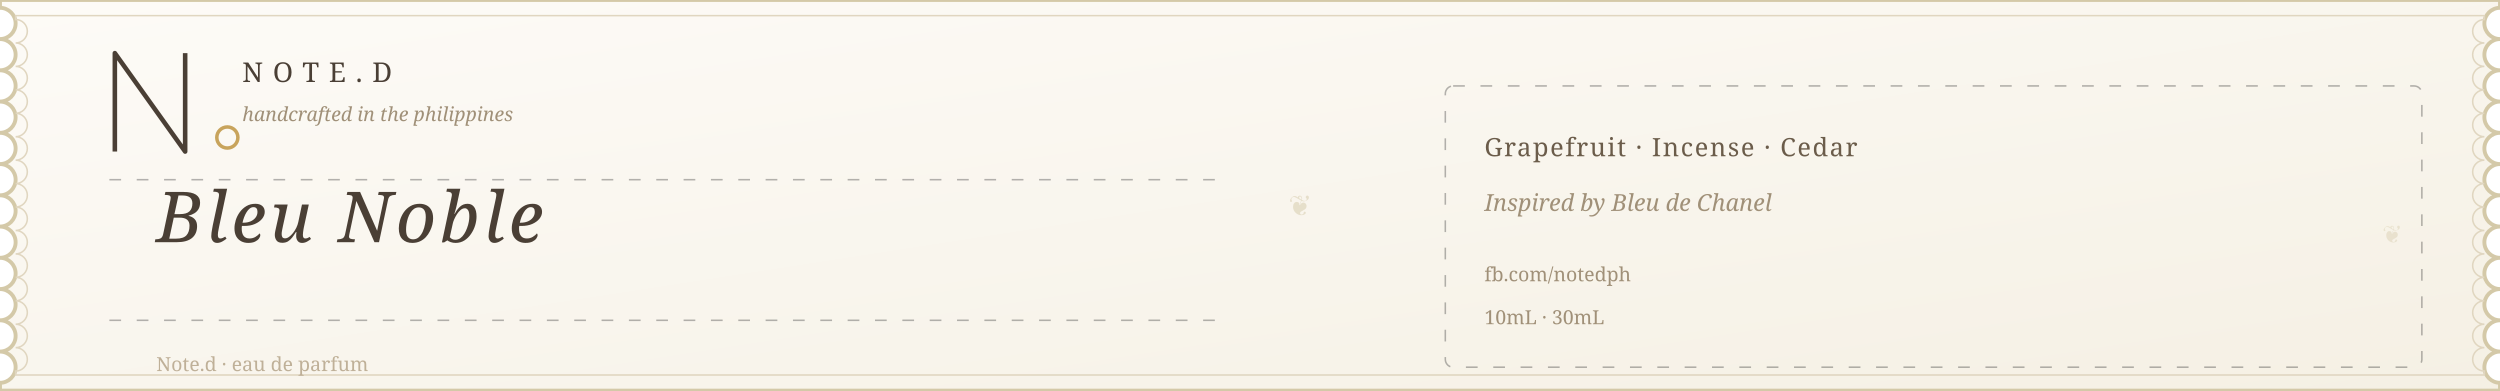
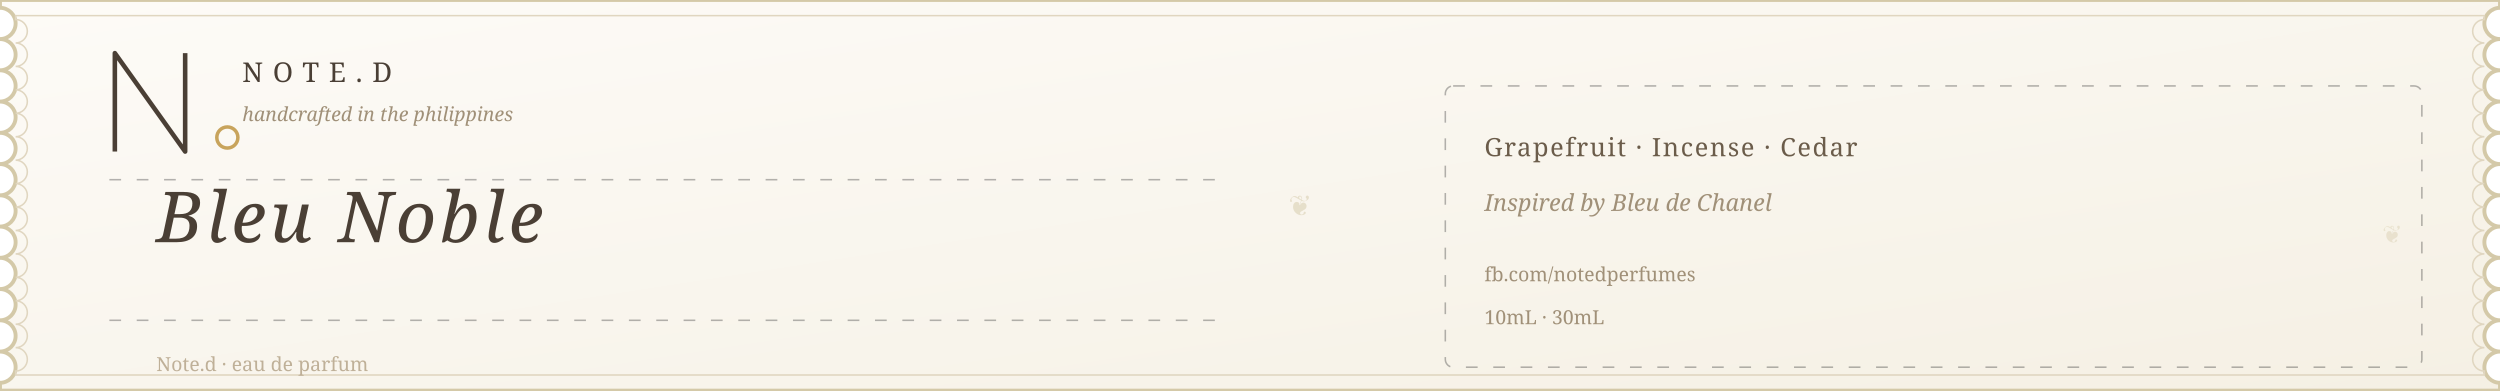
<svg xmlns="http://www.w3.org/2000/svg" viewBox="0 0 640 100" fill="none">
  <defs>
    <linearGradient id="bg" x1="0" y1="0" x2="1" y2="1">
      <stop offset="0%" stop-color="#fdfbf7" />
      <stop offset="100%" stop-color="#f5f0e4" />
    </linearGradient>
  </defs>
  <path d="M 0,0 L 640,0 L 640,2.0 a 4,4 0 0,0 0,8 a 4,4 0 0,0 0,8 a 4,4 0 0,0 0,8 a 4,4 0 0,0 0,8 a 4,4 0 0,0 0,8 a 4,4 0 0,0 0,8 a 4,4 0 0,0 0,8 a 4,4 0 0,0 0,8 a 4,4 0 0,0 0,8 a 4,4 0 0,0 0,8 a 4,4 0 0,0 0,8 a 4,4 0 0,0 0,8 L 640,100 L 0,100 L 0,98.0 a 4,4 0 0,0 0,-8 a 4,4 0 0,0 0,-8 a 4,4 0 0,0 0,-8 a 4,4 0 0,0 0,-8 a 4,4 0 0,0 0,-8 a 4,4 0 0,0 0,-8 a 4,4 0 0,0 0,-8 a 4,4 0 0,0 0,-8 a 4,4 0 0,0 0,-8 a 4,4 0 0,0 0,-8 a 4,4 0 0,0 0,-8 a 4,4 0 0,0 0,-8 L 0,0 Z" fill="url(#bg)" stroke="#d4c9a8" stroke-width="1" />
  <path d="M 4,4 L 636,4 L 636,5.0 a 3,3 0 0,0 0,6 a 3,3 0 0,0 0,6 a 3,3 0 0,0 0,6 a 3,3 0 0,0 0,6 a 3,3 0 0,0 0,6 a 3,3 0 0,0 0,6 a 3,3 0 0,0 0,6 a 3,3 0 0,0 0,6 a 3,3 0 0,0 0,6 a 3,3 0 0,0 0,6 a 3,3 0 0,0 0,6 a 3,3 0 0,0 0,6 a 3,3 0 0,0 0,6 a 3,3 0 0,0 0,6 a 3,3 0 0,0 0,6 L 636,96 L 4,96 L 4,95.0 a 3,3 0 0,0 0,-6 a 3,3 0 0,0 0,-6 a 3,3 0 0,0 0,-6 a 3,3 0 0,0 0,-6 a 3,3 0 0,0 0,-6 a 3,3 0 0,0 0,-6 a 3,3 0 0,0 0,-6 a 3,3 0 0,0 0,-6 a 3,3 0 0,0 0,-6 a 3,3 0 0,0 0,-6 a 3,3 0 0,0 0,-6 a 3,3 0 0,0 0,-6 a 3,3 0 0,0 0,-6 a 3,3 0 0,0 0,-6 a 3,3 0 0,0 0,-6 L 4,4 Z" fill="none" stroke="#e0d6c0" stroke-width="0.4" />
  <g transform="translate(24,10) scale(0.9)">
    <path d="M6 32 L6 4 L26 32 L26 4" stroke="#4a3f35" stroke-width="1.3" stroke-linejoin="round" fill="none" />
    <circle cx="38" cy="28" r="3" stroke="#c8a45c" stroke-width="1" fill="none" />
  </g>
  <text x="62" y="21" font-family="Georgia,serif" font-size="7" fill="#4a3f35" letter-spacing="2.5">NOTE.D</text>
  <text x="62" y="31" font-family="Georgia,serif" font-size="5" fill="#a09078" font-style="italic">handcrafted in the philippines</text>
  <text x="40" y="62" font-family="Georgia,serif" font-size="18" fill="#4a3f35" font-style="italic" letter-spacing="1">Bleu Noble</text>
  <line x1="28" y1="46" x2="315" y2="46" stroke="#2a2a2a" stroke-width="0.4" opacity="0.35" stroke-dasharray="3 4" />
  <line x1="28" y1="82" x2="315" y2="82" stroke="#2a2a2a" stroke-width="0.4" opacity="0.35" stroke-dasharray="3 4" />
  <text x="40" y="95" font-family="Georgia,serif" font-size="5" fill="#bfb098">Note.d  ·  eau de parfum</text>
  <text x="330" y="55" font-family="Georgia,serif" font-size="7" fill="#d4c9a8" opacity="0.5">❦</text>
  <rect x="370" y="22" width="250" height="72" rx="2" stroke="#2a2a2a" stroke-width="0.4" fill="none" opacity="0.35" stroke-dasharray="3 4" />
  <text x="380" y="40" font-family="Georgia,serif" font-size="6.5" fill="#6b5c4a" letter-spacing="0.4">Grapefruit  ·  Incense  ·  Cedar</text>
  <text x="380" y="54" font-family="Georgia,serif" font-size="6" fill="#a09078" font-style="italic">Inspired by Bleu de Chanel</text>
-   <text x="380" y="72" font-family="Georgia,serif" font-size="5" fill="#a09078">fb.com/notedph</text>
+   <text x="380" y="72" font-family="Georgia,serif" font-size="5" fill="#a09078">fb.com/notedperfumes</text>
  <text x="380" y="83" font-family="Georgia,serif" font-size="5" fill="#a09078">10mL · 30mL</text>
  <text x="610" y="62" font-family="Georgia,serif" font-size="6" fill="#d4c9a8" opacity="0.4">❦</text>
</svg>
